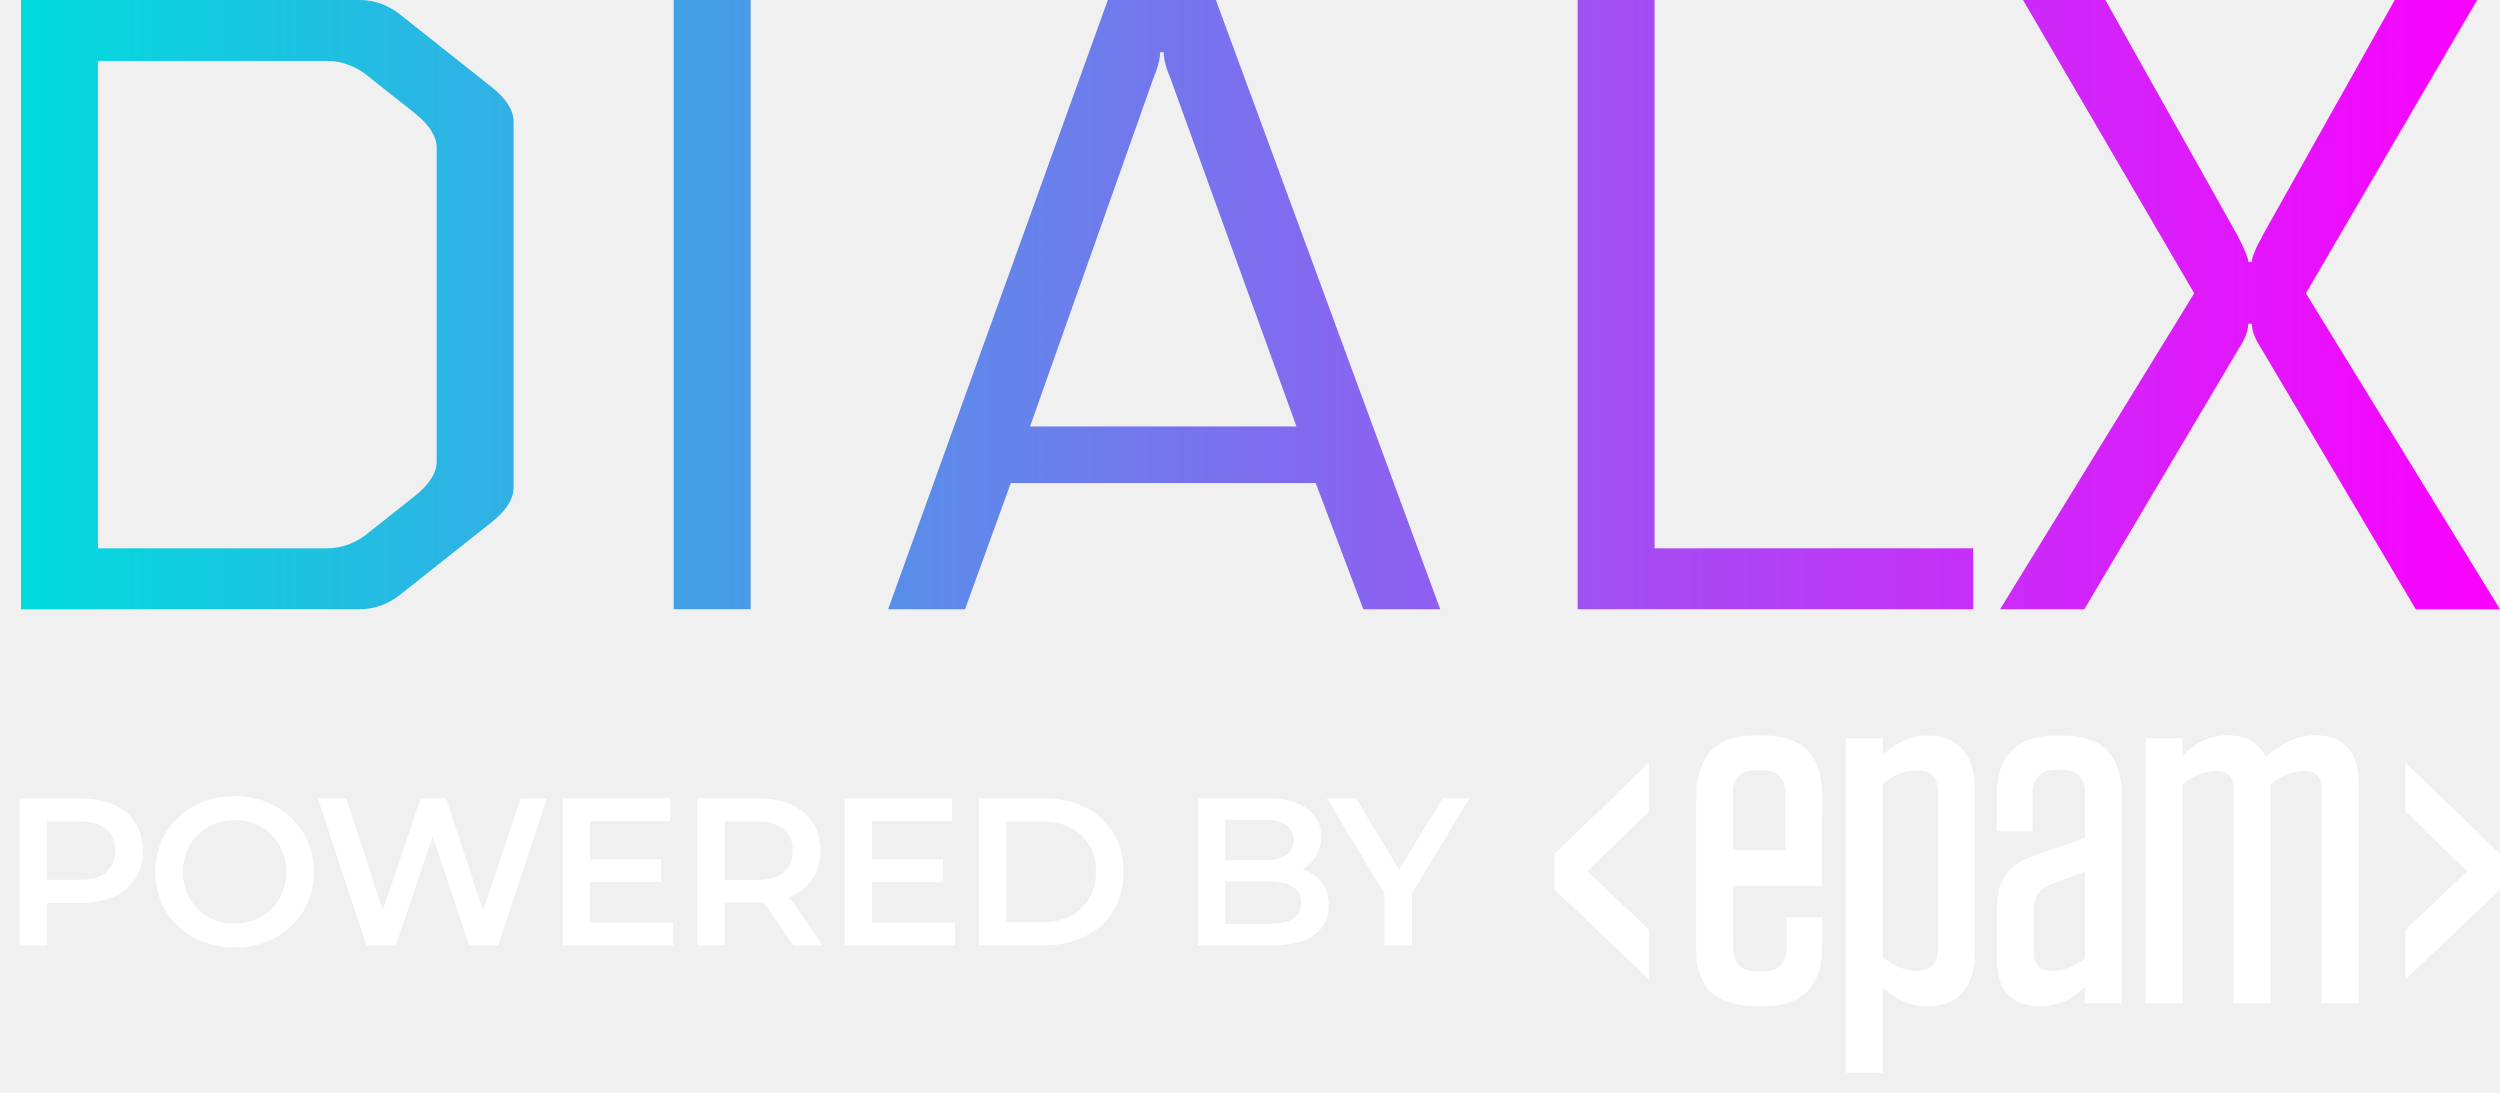
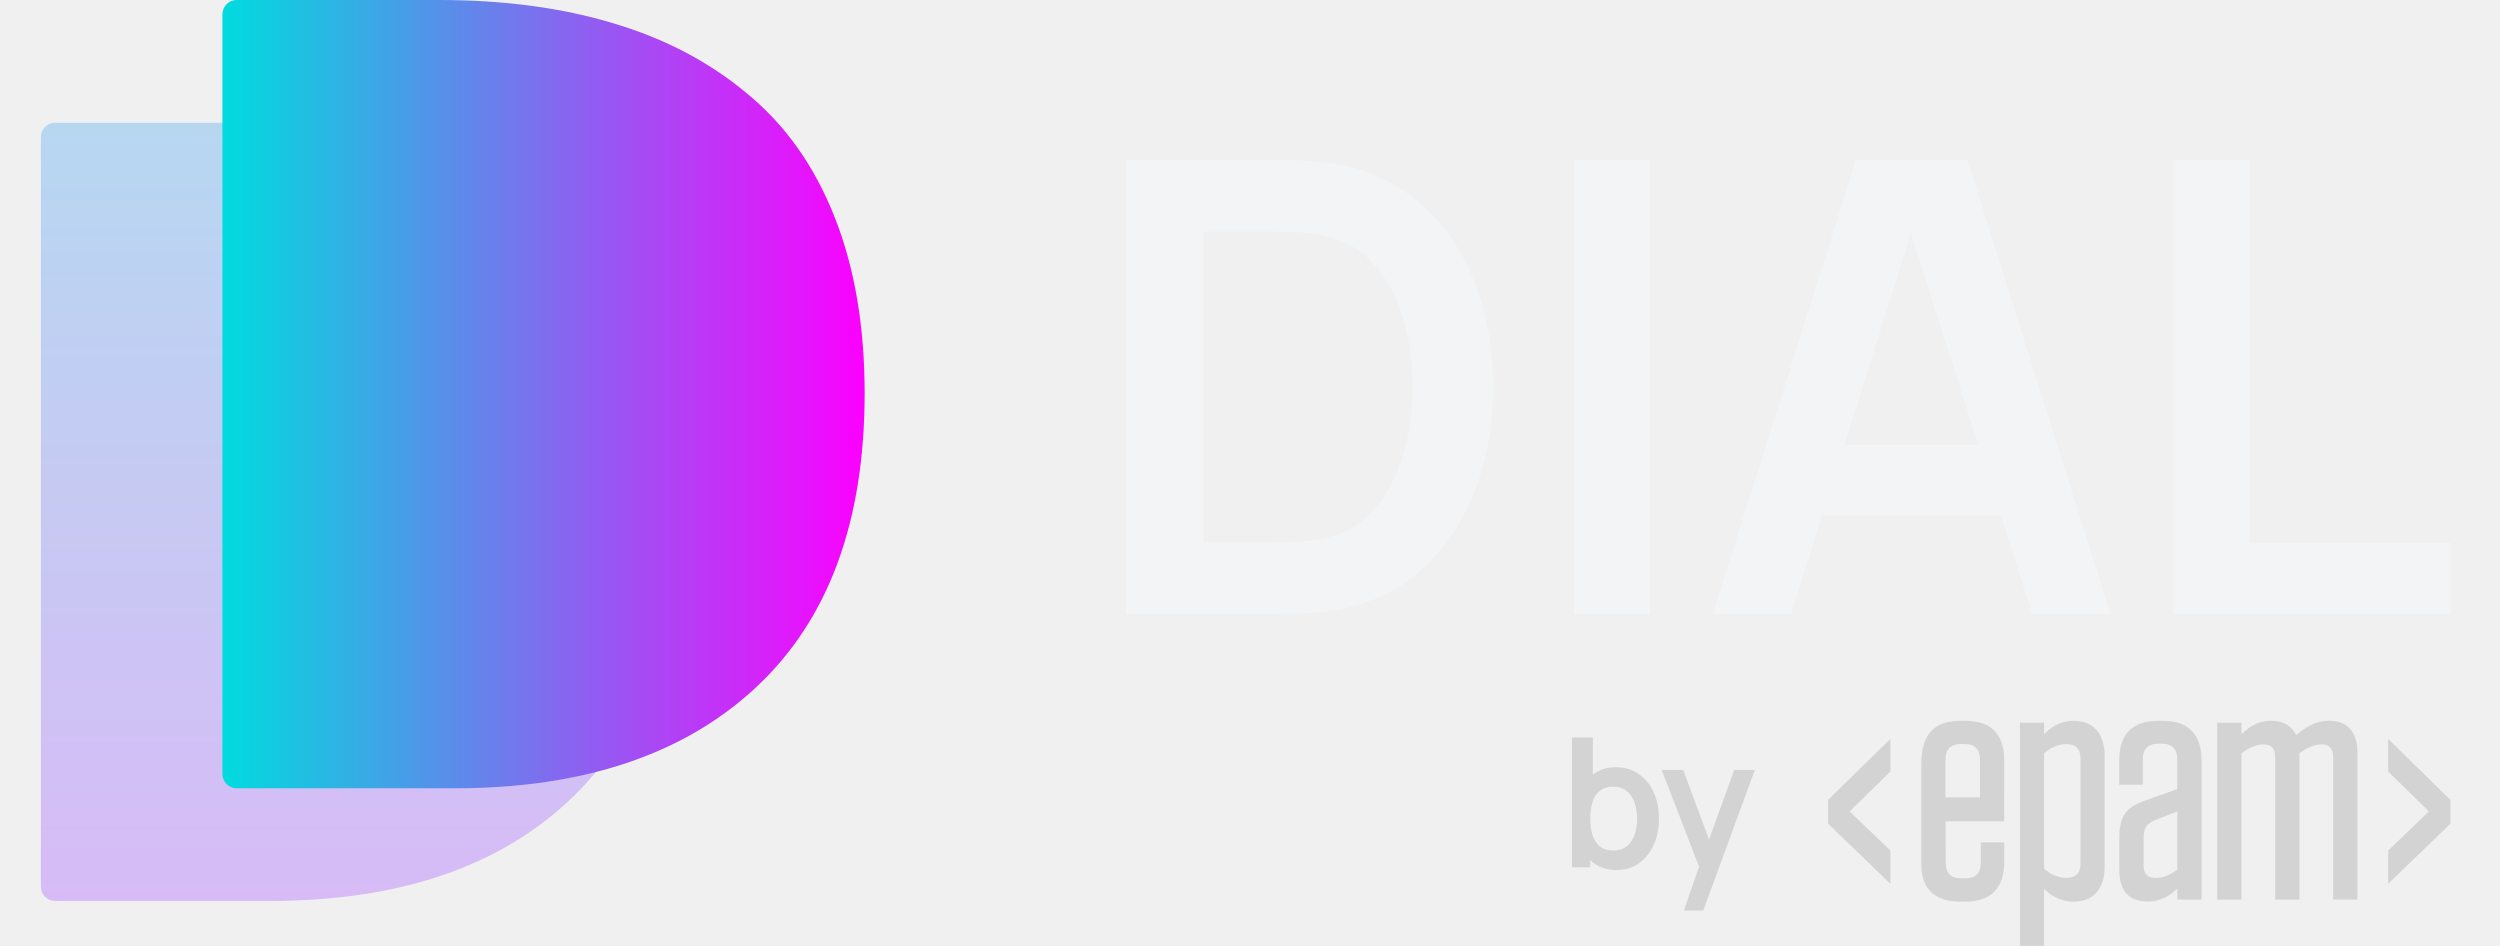
- <svg xmlns="http://www.w3.org/2000/svg" width="119" height="52" viewBox="0 0 119 52" fill="none">
-   <path d="M0.94 45V38H3.82C4.44 38 4.97 38.1 5.41 38.3C5.857 38.5 6.2 38.787 6.44 39.16C6.68 39.533 6.8 39.977 6.8 40.49C6.8 41.003 6.68 41.447 6.44 41.82C6.2 42.193 5.857 42.48 5.41 42.68C4.97 42.88 4.44 42.98 3.82 42.98H1.66L2.24 42.37V45H0.94ZM2.24 42.51L1.66 41.88H3.76C4.333 41.88 4.763 41.76 5.05 41.52C5.343 41.273 5.49 40.93 5.49 40.49C5.49 40.043 5.343 39.7 5.05 39.46C4.763 39.22 4.333 39.1 3.76 39.1H1.66L2.24 38.46V42.51ZM11.176 45.1C10.629 45.1 10.126 45.01 9.666 44.83C9.206 44.65 8.806 44.4 8.466 44.08C8.126 43.753 7.863 43.373 7.676 42.94C7.489 42.5 7.396 42.02 7.396 41.5C7.396 40.98 7.489 40.503 7.676 40.07C7.863 39.63 8.126 39.25 8.466 38.93C8.806 38.603 9.206 38.35 9.666 38.17C10.126 37.99 10.626 37.9 11.166 37.9C11.713 37.9 12.213 37.99 12.666 38.17C13.126 38.35 13.526 38.603 13.866 38.93C14.206 39.25 14.469 39.63 14.656 40.07C14.842 40.503 14.936 40.98 14.936 41.5C14.936 42.02 14.842 42.5 14.656 42.94C14.469 43.38 14.206 43.76 13.866 44.08C13.526 44.4 13.126 44.65 12.666 44.83C12.213 45.01 11.716 45.1 11.176 45.1ZM11.166 43.96C11.519 43.96 11.846 43.9 12.146 43.78C12.446 43.66 12.706 43.49 12.926 43.27C13.146 43.043 13.316 42.783 13.436 42.49C13.562 42.19 13.626 41.86 13.626 41.5C13.626 41.14 13.562 40.813 13.436 40.52C13.316 40.22 13.146 39.96 12.926 39.74C12.706 39.513 12.446 39.34 12.146 39.22C11.846 39.1 11.519 39.04 11.166 39.04C10.812 39.04 10.486 39.1 10.186 39.22C9.893 39.34 9.633 39.513 9.406 39.74C9.186 39.96 9.013 40.22 8.886 40.52C8.766 40.813 8.706 41.14 8.706 41.5C8.706 41.853 8.766 42.18 8.886 42.48C9.013 42.78 9.186 43.043 9.406 43.27C9.626 43.49 9.886 43.66 10.186 43.78C10.486 43.9 10.812 43.96 11.166 43.96ZM17.449 45L15.129 38H16.479L18.549 44.33H17.879L20.029 38H21.229L23.319 44.33H22.669L24.789 38H26.029L23.709 45H22.329L20.419 39.29H20.779L18.839 45H17.449ZM27.988 40.91H31.468V41.98H27.988V40.91ZM28.088 43.91H32.038V45H26.788V38H31.898V39.09H28.088V43.91ZM33.187 45V38H36.067C36.687 38 37.217 38.1 37.657 38.3C38.104 38.5 38.447 38.787 38.687 39.16C38.927 39.533 39.047 39.977 39.047 40.49C39.047 41.003 38.927 41.447 38.687 41.82C38.447 42.187 38.104 42.47 37.657 42.67C37.217 42.863 36.687 42.96 36.067 42.96H33.907L34.487 42.37V45H33.187ZM37.767 45L35.997 42.46H37.387L39.167 45H37.767ZM34.487 42.51L33.907 41.89H36.007C36.581 41.89 37.011 41.767 37.297 41.52C37.591 41.273 37.737 40.93 37.737 40.49C37.737 40.043 37.591 39.7 37.297 39.46C37.011 39.22 36.581 39.1 36.007 39.1H33.907L34.487 38.46V42.51ZM41.402 40.91H44.882V41.98H41.402V40.91ZM41.502 43.91H45.452V45H40.202V38H45.312V39.09H41.502V43.91ZM46.601 45V38H49.661C50.421 38 51.088 38.147 51.661 38.44C52.234 38.733 52.681 39.14 53.001 39.66C53.321 40.18 53.481 40.793 53.481 41.5C53.481 42.2 53.321 42.813 53.001 43.34C52.681 43.86 52.234 44.267 51.661 44.56C51.088 44.853 50.421 45 49.661 45H46.601ZM47.901 43.9H49.601C50.128 43.9 50.581 43.8 50.961 43.6C51.348 43.4 51.644 43.12 51.851 42.76C52.064 42.4 52.171 41.98 52.171 41.5C52.171 41.013 52.064 40.593 51.851 40.24C51.644 39.88 51.348 39.6 50.961 39.4C50.581 39.2 50.128 39.1 49.601 39.1H47.901V43.9ZM57.026 45V38H60.306C61.146 38 61.786 38.167 62.226 38.5C62.666 38.827 62.886 39.267 62.886 39.82C62.886 40.193 62.8 40.513 62.626 40.78C62.453 41.04 62.22 41.243 61.926 41.39C61.64 41.53 61.326 41.6 60.986 41.6L61.166 41.24C61.56 41.24 61.913 41.313 62.226 41.46C62.54 41.6 62.786 41.807 62.966 42.08C63.153 42.353 63.246 42.693 63.246 43.1C63.246 43.7 63.016 44.167 62.556 44.5C62.096 44.833 61.413 45 60.506 45H57.026ZM58.326 43.98H60.426C60.913 43.98 61.286 43.9 61.546 43.74C61.806 43.58 61.936 43.323 61.936 42.97C61.936 42.623 61.806 42.37 61.546 42.21C61.286 42.043 60.913 41.96 60.426 41.96H58.226V40.95H60.166C60.62 40.95 60.966 40.87 61.206 40.71C61.453 40.55 61.576 40.31 61.576 39.99C61.576 39.663 61.453 39.42 61.206 39.26C60.966 39.1 60.62 39.02 60.166 39.02H58.326V43.98ZM65.907 45V42.23L66.197 43.03L63.157 38H64.547L66.987 42.05H66.207L68.667 38H69.947L66.907 43.03L67.207 42.23V45H65.907Z" fill="white" />
-   <path d="M113.988 0H117.91L109.761 13.961L119 29H114.99L107.625 16.571C107.335 16.13 107.189 15.743 107.189 15.411H107.015C107.015 15.743 106.87 16.13 106.579 16.571L99.214 29H95.204L104.444 13.961L96.294 0H100.216L106.492 11.186C106.841 11.849 107.015 12.277 107.015 12.47H107.189C107.189 12.36 107.218 12.235 107.277 12.097C107.335 11.931 107.407 11.766 107.494 11.6C107.611 11.407 107.683 11.269 107.712 11.186L113.988 0Z" fill="url(#paint0_linear_1678_17443)" />
-   <path d="M93.925 26.1V29H75.097V0H78.758V26.1H93.925Z" fill="url(#paint1_linear_1678_17443)" />
-   <path d="M42.275 29L52.734 0H57.877L68.555 29H64.894L62.627 22.993H48.115L45.936 29H42.275ZM55.393 2.486H55.219C55.219 2.817 55.117 3.218 54.914 3.687L49.03 20.3H61.712L55.698 3.687C55.495 3.218 55.393 2.817 55.393 2.486Z" fill="url(#paint2_linear_1678_17443)" />
-   <path d="M32.069 0H35.73V29H32.069V0Z" fill="url(#paint3_linear_1678_17443)" />
-   <path d="M1 29V0H17.125C17.881 0 18.578 0.276 19.217 0.829L23.401 4.143C24.098 4.695 24.447 5.248 24.447 5.8V23.2C24.447 23.752 24.098 24.305 23.401 24.857L19.217 28.171C18.578 28.724 17.881 29 17.125 29H1ZM20.786 21.957V7.043C20.786 6.49 20.437 5.938 19.74 5.386L17.648 3.729C17.009 3.176 16.312 2.9 15.556 2.9H4.661V26.1H15.556C16.312 26.1 17.009 25.824 17.648 25.271L19.74 23.614C20.437 23.062 20.786 22.509 20.786 21.957Z" fill="url(#paint4_linear_1678_17443)" />
-   <path d="M82.492 42.175L82.5 45.117C82.5 45.865 82.872 46.234 83.608 46.234H83.931C84.667 46.234 85.039 45.865 85.039 45.117V43.67H86.734V45.045C86.734 46.934 85.791 47.898 83.922 47.898H83.55C81.681 47.898 80.738 46.942 80.738 45.27V38.075C80.738 35.961 81.681 35.004 83.55 35.004H83.922C85.791 35.004 86.734 35.961 86.734 37.85L86.726 42.167H82.492V42.175ZM82.492 40.462H84.981V37.785C84.981 37.038 84.617 36.66 83.873 36.66H83.592C82.856 36.66 82.483 37.038 82.483 37.785V40.462H82.492Z" fill="white" />
-   <path d="M87.867 35.145H89.621V35.965C90.034 35.523 90.745 35.009 91.763 35.009C93.26 35.009 93.996 36.013 93.996 37.509V45.403C93.996 46.898 93.26 47.903 91.763 47.903C90.745 47.903 90.034 47.413 89.621 46.995V51.062H87.867V35.145ZM89.621 45.556C90.1 45.974 90.654 46.207 91.233 46.207C91.878 46.207 92.251 45.901 92.251 45.178V37.702C92.251 36.978 91.878 36.673 91.233 36.673C90.654 36.673 90.1 36.906 89.621 37.324V45.556Z" fill="white" />
-   <path d="M95.055 43.364C95.055 41.797 95.56 41.17 96.899 40.703L99.248 39.883V37.785C99.248 37.038 98.876 36.644 98.14 36.644H97.859C97.123 36.644 96.751 37.038 96.751 37.785V39.57H95.047V37.858C95.047 35.968 95.99 35.012 97.859 35.012H98.19C100.059 35.012 101.002 35.968 101.002 37.858V47.762H99.248V46.966C98.769 47.432 98.115 47.898 97.106 47.898C95.7 47.898 95.055 47.078 95.055 45.68V43.364ZM99.248 45.631V41.475L97.66 42.086C97.015 42.343 96.808 42.673 96.808 43.397V45.31C96.808 45.921 97.106 46.218 97.66 46.218C98.19 46.218 98.678 46.033 99.248 45.631Z" fill="white" />
-   <path d="M108.079 47.758H106.326V37.596C106.326 36.969 106.028 36.688 105.499 36.688C105.019 36.688 104.506 36.873 103.886 37.315V47.758H102.133V35.145H103.886V35.965C104.399 35.474 105.061 35 106.028 35C106.93 35 107.525 35.378 107.848 36.029C108.476 35.49 109.212 35 110.221 35C111.578 35 112.272 35.844 112.272 37.219V47.75H110.519V37.596C110.519 36.969 110.221 36.688 109.692 36.688C109.212 36.688 108.7 36.873 108.079 37.315V47.758Z" fill="white" />
-   <path d="M74 40.64V42.344L78.499 46.629V44.257L75.555 41.468L78.499 38.622V36.299L74 40.64Z" fill="white" />
-   <path d="M114.496 38.622L117.44 41.468L114.496 44.265V46.629L118.995 42.344V40.64L114.496 36.299V38.622Z" fill="white" />
+ <svg xmlns="http://www.w3.org/2000/svg" width="111" height="42" viewBox="0 0 111 42" fill="none">
+   <path d="M71.781 38.628C71.38 38.628 71.043 38.528 70.772 38.327C70.5 38.127 70.296 37.855 70.159 37.511C70.022 37.164 69.953 36.775 69.953 36.346C69.953 35.911 70.022 35.521 70.159 35.177C70.296 34.832 70.496 34.561 70.76 34.364C71.027 34.164 71.356 34.064 71.746 34.064C72.135 34.064 72.471 34.164 72.756 34.364C73.043 34.561 73.265 34.832 73.422 35.177C73.579 35.518 73.658 35.908 73.658 36.346C73.658 36.778 73.581 37.166 73.426 37.511C73.271 37.855 73.053 38.127 72.771 38.327C72.489 38.528 72.159 38.628 71.781 38.628ZM69.797 38.508V32.742H70.722V35.473H70.608V38.508H69.797ZM71.64 37.763C71.879 37.763 72.075 37.7 72.23 37.575C72.385 37.449 72.499 37.28 72.573 37.066C72.649 36.85 72.687 36.61 72.687 36.346C72.687 36.084 72.649 35.846 72.573 35.633C72.497 35.417 72.379 35.246 72.219 35.121C72.059 34.992 71.856 34.928 71.609 34.928C71.376 34.928 71.186 34.988 71.038 35.108C70.891 35.226 70.782 35.392 70.711 35.605C70.642 35.816 70.608 36.063 70.608 36.346C70.608 36.626 70.642 36.873 70.711 37.086C70.782 37.3 70.892 37.467 71.042 37.587C71.194 37.704 71.394 37.763 71.64 37.763Z" fill="#D3D3D3" />
+   <path d="M74.763 40.429L75.555 38.143L75.57 38.816L73.777 34.184H74.733L76.004 37.611H75.761L76.998 34.184H77.916L75.624 40.429H74.763Z" fill="#D3D3D3" />
+   <path d="M86.384 36.469L86.389 38.301C86.389 38.767 86.617 38.997 87.069 38.997H87.267C87.719 38.997 87.948 38.767 87.948 38.301V37.4H88.989V38.256C88.989 39.432 88.41 40.033 87.262 40.033H87.034C85.886 40.033 85.307 39.437 85.307 38.396V33.916C85.307 32.6 85.886 32.004 87.034 32.004H87.262C88.41 32.004 88.989 32.6 88.989 33.776L88.984 36.464H86.384V36.469ZM87.912 35.403V33.736C87.912 33.27 87.689 33.035 87.232 33.035H87.059C86.607 33.035 86.379 33.27 86.379 33.736V35.403H87.912Z" fill="#D3D3D3" />
+   <path d="M89.683 32.089H90.759V32.599C91.013 32.324 91.45 32.004 92.075 32.004C92.994 32.004 93.446 32.63 93.446 33.561V38.476C93.446 39.407 92.994 40.033 92.075 40.033C91.45 40.033 91.013 39.727 90.759 39.467V42H89.683V32.089ZM90.759 38.571C91.054 38.831 91.394 38.977 91.749 38.977C92.146 38.977 92.374 38.786 92.374 38.336V33.681C92.374 33.23 92.146 33.04 91.749 33.04C91.394 33.04 91.054 33.185 90.759 33.446V38.571Z" fill="#D3D3D3" />
+   <path d="M94.098 37.205C94.098 36.229 94.407 35.838 95.23 35.548L96.672 35.037V33.731C96.672 33.265 96.444 33.02 95.992 33.02H95.819C95.367 33.02 95.139 33.265 95.139 33.731V34.842H94.093V33.776C94.093 32.599 94.671 32.004 95.819 32.004H96.022C97.17 32.004 97.749 32.599 97.749 33.776V39.943H96.672V39.447C96.378 39.737 95.977 40.028 95.357 40.028C94.494 40.028 94.098 39.517 94.098 38.646V37.205ZM96.672 38.616V36.028L95.697 36.409C95.301 36.569 95.174 36.774 95.174 37.225V38.416C95.174 38.796 95.357 38.982 95.697 38.982C96.022 38.982 96.322 38.867 96.672 38.616Z" fill="#D3D3D3" />
+   <path d="M102.094 39.944H101.018V33.617C101.018 33.226 100.835 33.051 100.51 33.051C100.215 33.051 99.9 33.166 99.52 33.442V39.944H98.444V32.09H99.52V32.601C99.835 32.295 100.241 32 100.835 32C101.389 32 101.754 32.235 101.953 32.641C102.338 32.305 102.79 32 103.41 32C104.243 32 104.669 32.526 104.669 33.382V39.939H103.592V33.617C103.592 33.226 103.41 33.051 103.085 33.051C102.79 33.051 102.476 33.166 102.094 33.442V39.944Z" fill="#D3D3D3" />
+   <path d="M81.17 35.512V36.573L83.933 39.241V37.764L82.125 36.027L83.933 34.255V32.809L81.17 35.512Z" fill="#D3D3D3" />
+   <path d="M106.034 34.255L107.842 36.027L106.034 37.769V39.241L108.797 36.573V35.512L106.034 32.809V34.255Z" fill="#D3D3D3" />
+   <path d="M50 27.262V7.102H56.426C56.594 7.102 56.925 7.106 57.42 7.116C57.924 7.125 58.409 7.158 58.876 7.214C60.472 7.419 61.821 7.988 62.922 8.922C64.033 9.846 64.873 11.026 65.442 12.464C66.011 13.901 66.296 15.474 66.296 17.182C66.296 18.89 66.011 20.462 65.442 21.9C64.873 23.337 64.033 24.522 62.922 25.456C61.821 26.38 60.472 26.944 58.876 27.15C58.419 27.206 57.938 27.238 57.434 27.248C56.93 27.257 56.594 27.262 56.426 27.262H50ZM53.43 24.084H56.426C56.706 24.084 57.061 24.074 57.49 24.056C57.929 24.037 58.316 23.995 58.652 23.93C59.604 23.752 60.379 23.328 60.976 22.656C61.573 21.984 62.012 21.167 62.292 20.206C62.581 19.244 62.726 18.236 62.726 17.182C62.726 16.09 62.581 15.063 62.292 14.102C62.003 13.14 61.555 12.333 60.948 11.68C60.351 11.026 59.585 10.611 58.652 10.434C58.316 10.359 57.929 10.317 57.49 10.308C57.061 10.289 56.706 10.28 56.426 10.28H53.43V24.084Z" fill="#F3F4F6" />
+   <path d="M69.885 27.262V7.102H73.26V27.262H69.885Z" fill="#F3F4F6" />
+   <path d="M76.053 27.262L82.409 7.102H87.351L93.707 27.262H90.235L84.467 9.174H85.223L79.525 27.262H76.053ZM79.595 22.894V19.744H90.179V22.894H79.595Z" fill="#F3F4F6" />
+   <path d="M96.518 27.262V7.102H99.892V24.098H108.796V27.262H96.518Z" fill="#F3F4F6" />
+   <path d="M29.998 22.691C29.998 28.312 28.414 32.602 25.247 35.561C22.08 38.519 17.661 39.999 11.991 39.999H2.438C2.095 39.999 1.816 39.716 1.816 39.367V6.085C1.816 5.736 2.095 5.453 2.438 5.453H11.318C14.177 5.453 16.734 5.796 18.99 6.481C21.245 7.15 23.2 8.178 24.853 9.564C26.522 10.934 27.797 12.733 28.677 14.96C29.558 17.171 29.998 19.748 29.998 22.691Z" fill="url(#paint0_linear_2056_12286)" fill-opacity="0.18" />
+   <path d="M29.998 22.691C29.998 28.312 28.414 32.602 25.247 35.561C22.08 38.519 17.661 39.999 11.991 39.999H2.438C2.095 39.999 1.816 39.716 1.816 39.367V6.085C1.816 5.736 2.095 5.453 2.438 5.453H11.318C14.177 5.453 16.734 5.796 18.99 6.481C21.245 7.15 23.2 8.178 24.853 9.564C26.522 10.934 27.797 12.733 28.677 14.96C29.558 17.171 29.998 19.748 29.998 22.691Z" fill="#7799FF" fill-opacity="0.22" />
+   <path d="M38.39 17.465C38.39 23.16 36.788 27.506 33.583 30.504C30.378 33.501 25.907 35 20.17 35H10.504C10.157 35 9.875 34.713 9.875 34.36V0.64C9.875 0.287 10.157 0 10.504 0H19.489C22.382 0 24.969 0.347 27.252 1.041C29.534 1.72 31.512 2.761 33.184 4.165C34.873 5.553 36.163 7.375 37.054 9.632C37.945 11.872 38.39 14.483 38.39 17.465Z" fill="url(#paint1_linear_2056_12286)" />
  <defs>
-     <linearGradient id="paint0_linear_1678_17443" x1="1" y1="14.5" x2="119" y2="14.5" gradientUnits="userSpaceOnUse">
+     <linearGradient id="paint0_linear_2056_12286" x1="1.816" y1="2.689" x2="1.816" y2="39.999" gradientUnits="userSpaceOnUse">
      <stop stop-color="#00DBDE" />
      <stop offset="1" stop-color="#FC00FF" />
    </linearGradient>
-     <linearGradient id="paint1_linear_1678_17443" x1="1" y1="14.5" x2="119" y2="14.5" gradientUnits="userSpaceOnUse">
-       <stop stop-color="#00DBDE" />
-       <stop offset="1" stop-color="#FC00FF" />
-     </linearGradient>
-     <linearGradient id="paint2_linear_1678_17443" x1="1" y1="14.5" x2="119" y2="14.5" gradientUnits="userSpaceOnUse">
-       <stop stop-color="#00DBDE" />
-       <stop offset="1" stop-color="#FC00FF" />
-     </linearGradient>
-     <linearGradient id="paint3_linear_1678_17443" x1="1" y1="14.5" x2="119" y2="14.5" gradientUnits="userSpaceOnUse">
-       <stop stop-color="#00DBDE" />
-       <stop offset="1" stop-color="#FC00FF" />
-     </linearGradient>
-     <linearGradient id="paint4_linear_1678_17443" x1="1" y1="14.5" x2="119" y2="14.5" gradientUnits="userSpaceOnUse">
+     <linearGradient id="paint1_linear_2056_12286" x1="9.875" y1="17.5" x2="38.39" y2="17.5" gradientUnits="userSpaceOnUse">
      <stop stop-color="#00DBDE" />
      <stop offset="1" stop-color="#FC00FF" />
    </linearGradient>
  </defs>
</svg>
